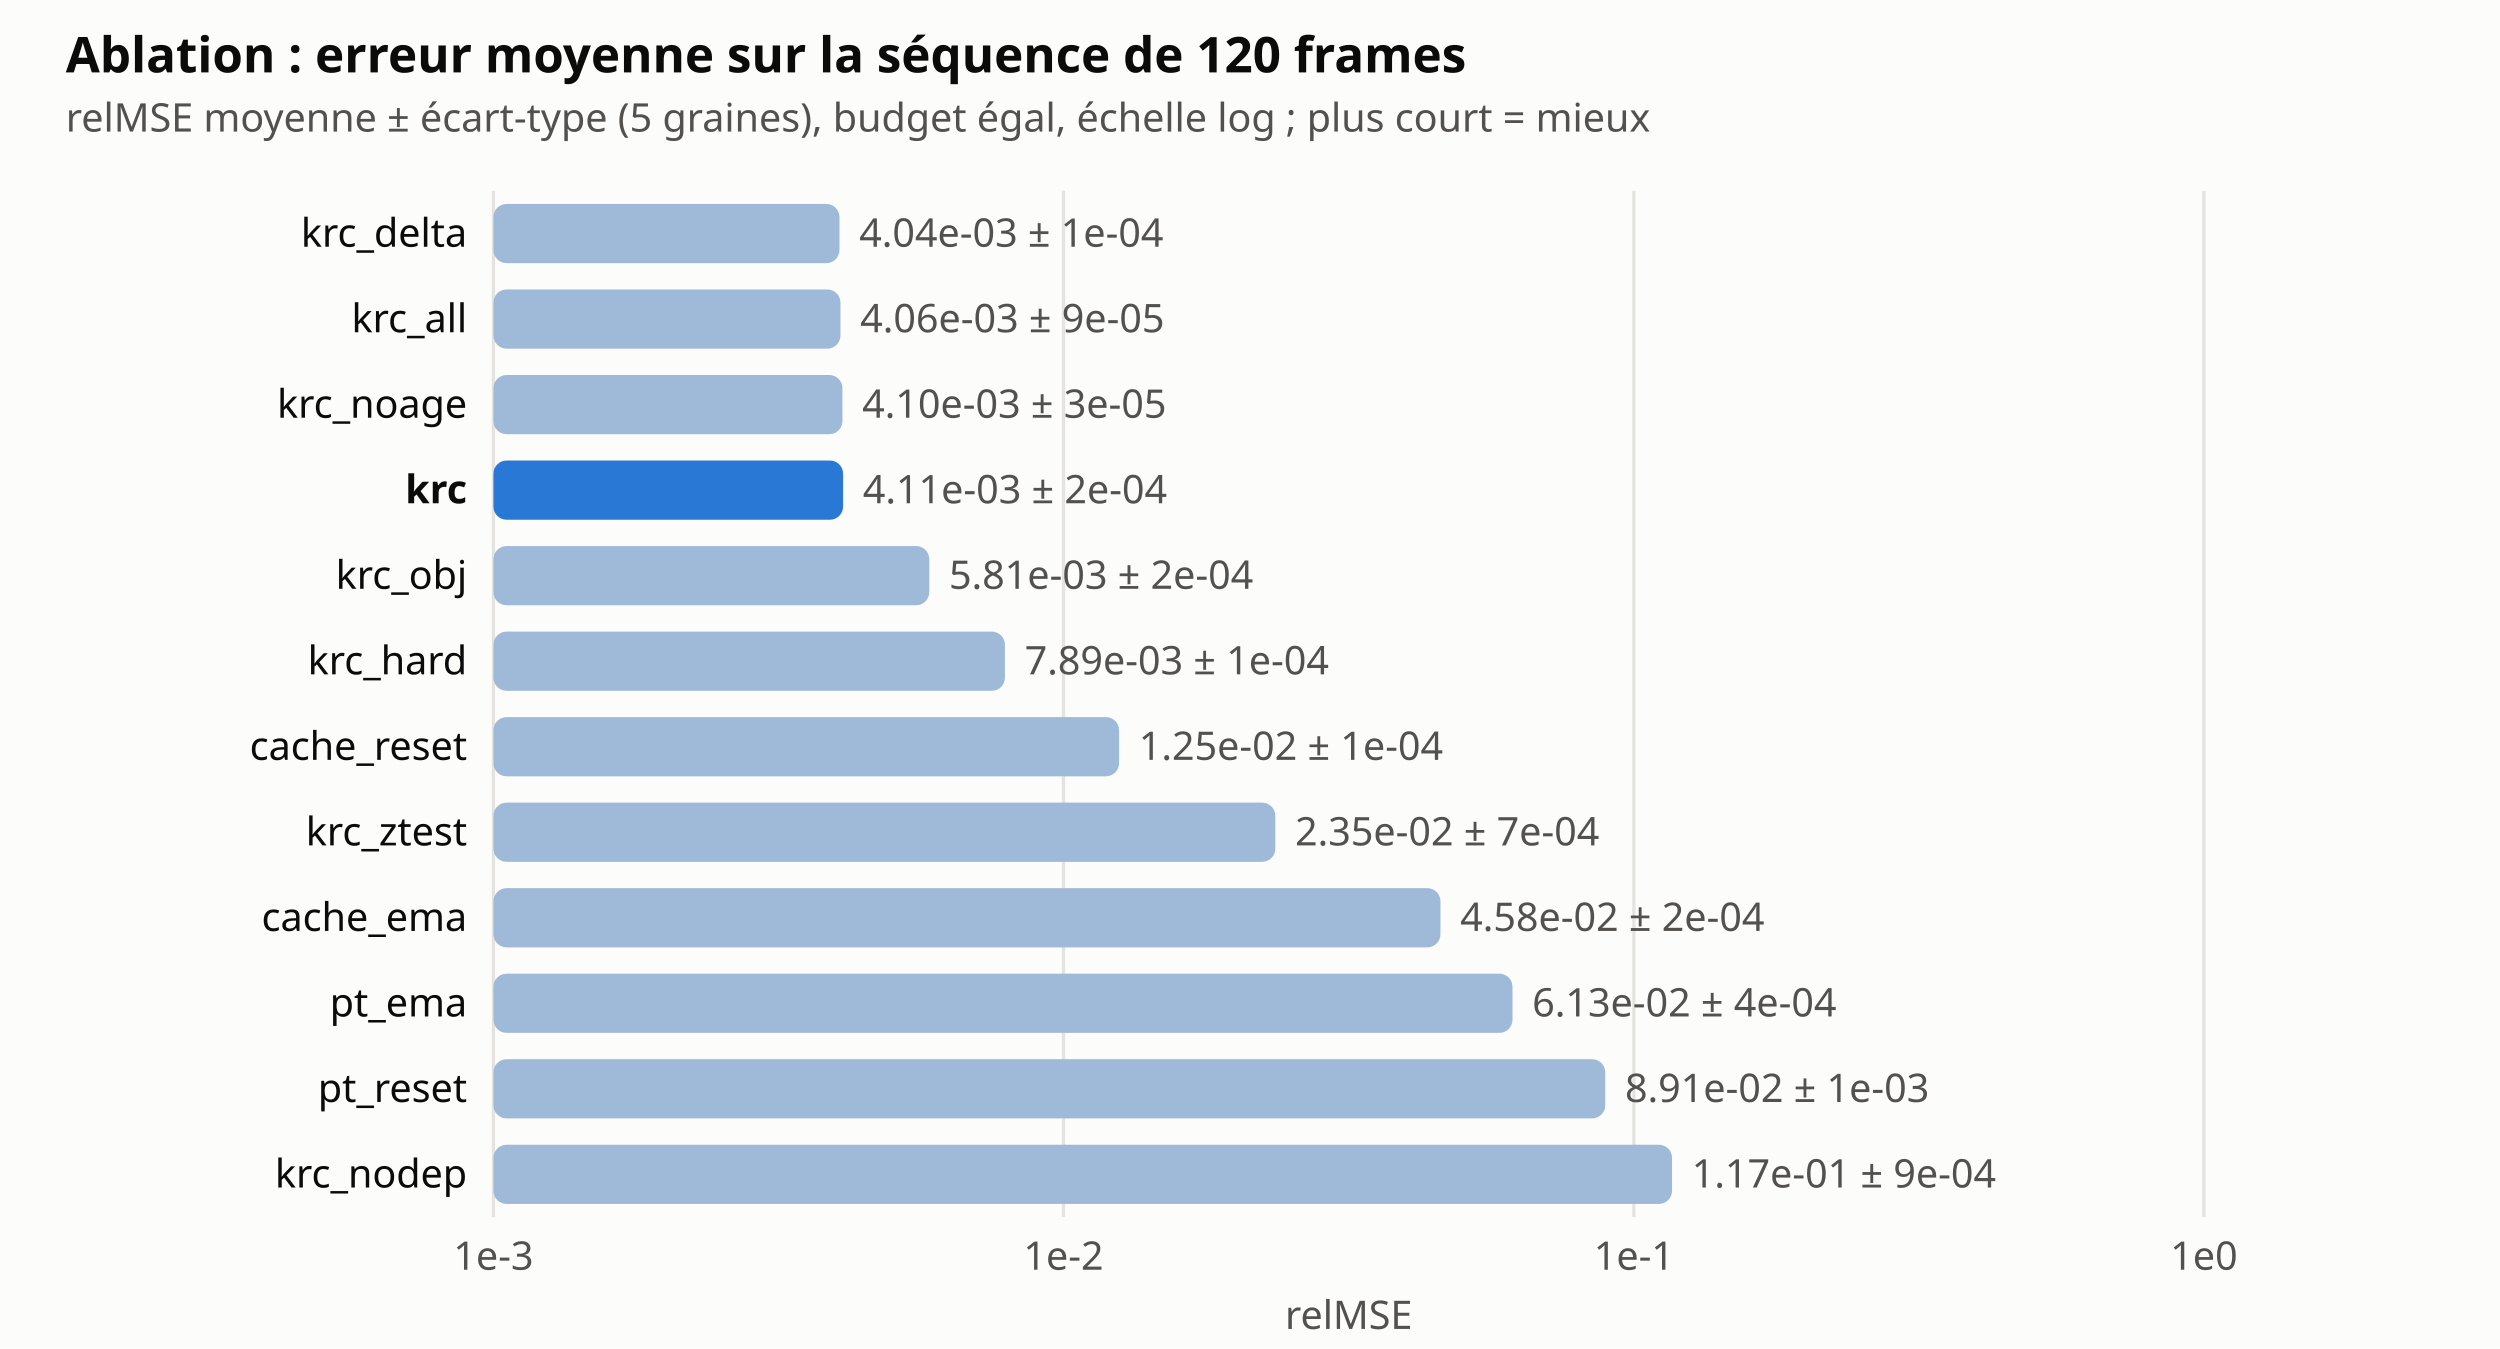
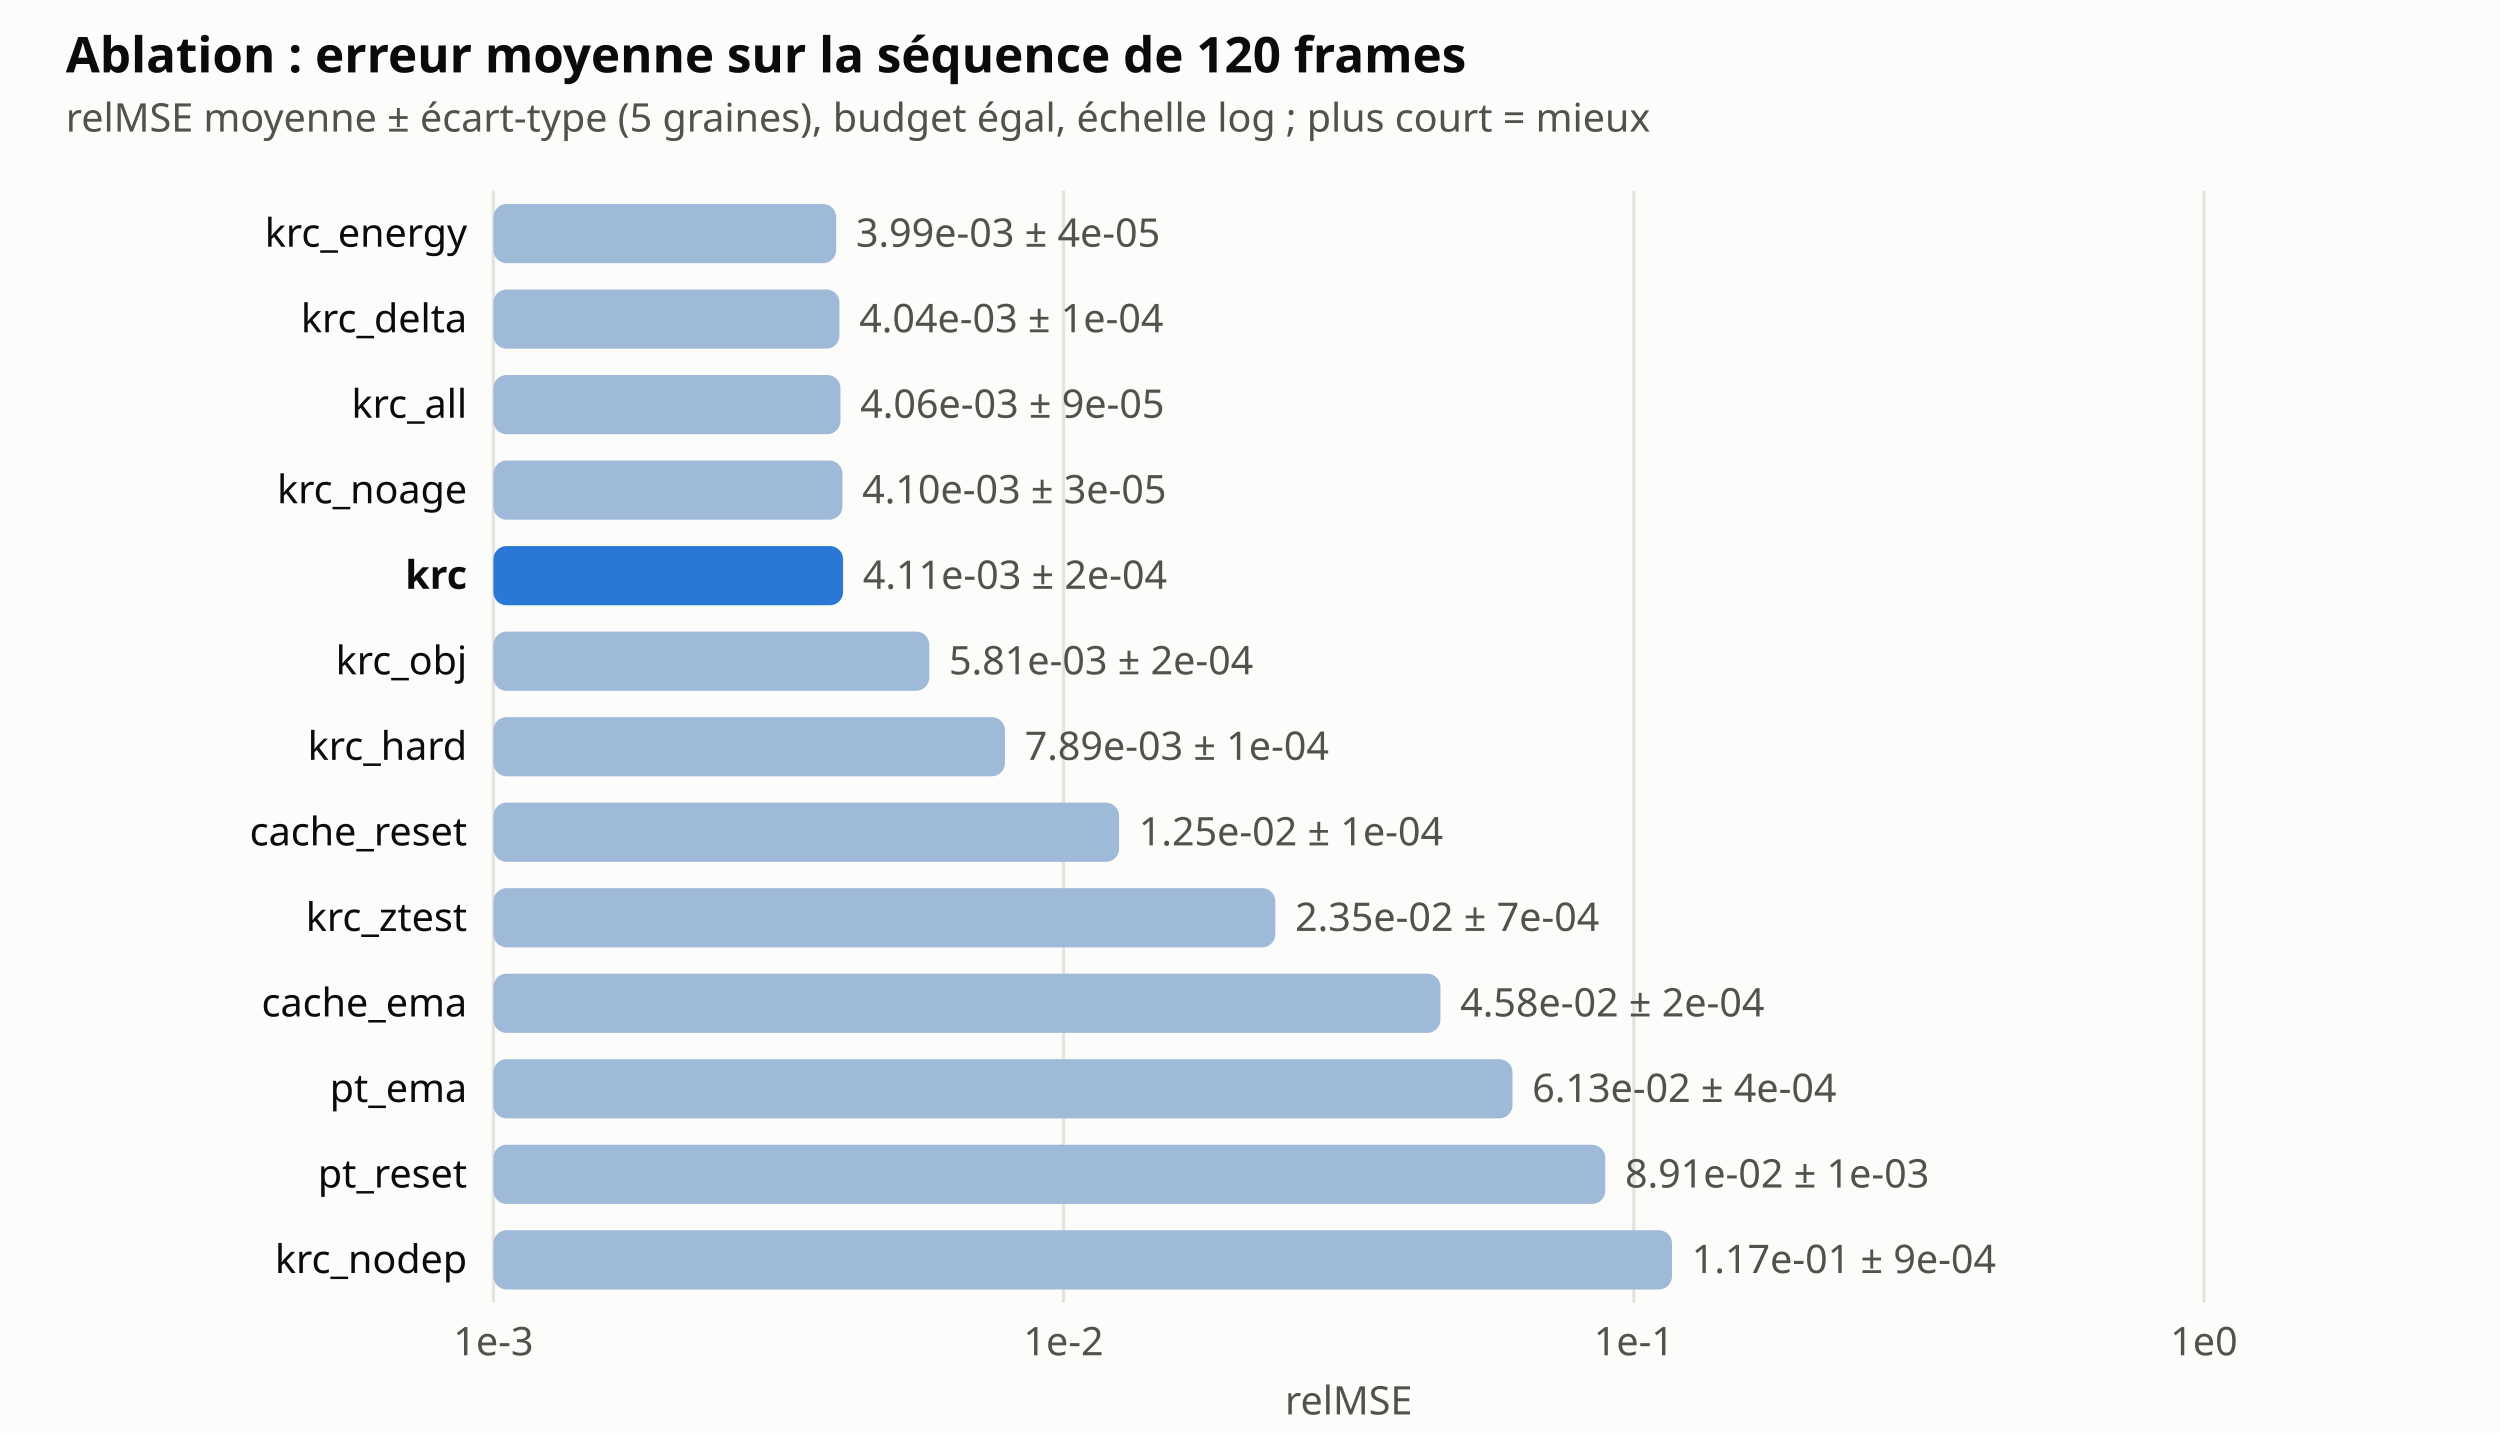
- <svg xmlns="http://www.w3.org/2000/svg" viewBox="0 0 760 410" font-family="system-ui, sans-serif" font-size="12">
-   <rect width="760" height="410" fill="#fcfcfb" />
+ <svg xmlns="http://www.w3.org/2000/svg" viewBox="0 0 760 436" font-family="system-ui, sans-serif" font-size="12">
+   <rect width="760" height="436" fill="#fcfcfb" />
  <text x="20" y="22" font-size="15" font-weight="600" fill="#0b0b0b">Ablation : erreur moyenne sur la séquence de 120 frames</text>
  <text x="20" y="40" fill="#52514e">relMSE moyenne ± écart-type (5 graines), budget égal, échelle log ; plus court = mieux</text>
-   <line x1="150.0" x2="150.0" y1="58" y2="370" stroke="#e4e3df" />
-   <text x="150.0" y="386" text-anchor="middle" fill="#52514e">1e-3</text>
-   <line x1="323.3" x2="323.3" y1="58" y2="370" stroke="#e4e3df" />
-   <text x="323.3" y="386" text-anchor="middle" fill="#52514e">1e-2</text>
-   <line x1="496.7" x2="496.7" y1="58" y2="370" stroke="#e4e3df" />
-   <text x="496.7" y="386" text-anchor="middle" fill="#52514e">1e-1</text>
-   <line x1="670.0" x2="670.0" y1="58" y2="370" stroke="#e4e3df" />
-   <text x="670.0" y="386" text-anchor="middle" fill="#52514e">1e0</text>
-   <text x="142" y="75" text-anchor="end" fill="#0b0b0b" font-weight="400">krc_delta</text>
-   <rect x="150" y="62" width="105.2" height="18" rx="4" fill="#9fb9d9" />
-   <text x="261.2" y="75" fill="#52514e">4.04e-03 ± 1e-04</text>
-   <text x="142" y="101" text-anchor="end" fill="#0b0b0b" font-weight="400">krc_all</text>
-   <rect x="150" y="88" width="105.5" height="18" rx="4" fill="#9fb9d9" />
-   <text x="261.5" y="101" fill="#52514e">4.06e-03 ± 9e-05</text>
-   <text x="142" y="127" text-anchor="end" fill="#0b0b0b" font-weight="400">krc_noage</text>
-   <rect x="150" y="114" width="106.1" height="18" rx="4" fill="#9fb9d9" />
-   <text x="262.1" y="127" fill="#52514e">4.10e-03 ± 3e-05</text>
-   <text x="142" y="153" text-anchor="end" fill="#0b0b0b" font-weight="600">krc</text>
-   <rect x="150" y="140" width="106.3" height="18" rx="4" fill="#2a78d6" />
-   <text x="262.3" y="153" fill="#52514e">4.11e-03 ± 2e-04</text>
-   <text x="142" y="179" text-anchor="end" fill="#0b0b0b" font-weight="400">krc_obj</text>
-   <rect x="150" y="166" width="132.5" height="18" rx="4" fill="#9fb9d9" />
-   <text x="288.5" y="179" fill="#52514e">5.81e-03 ± 2e-04</text>
-   <text x="142" y="205" text-anchor="end" fill="#0b0b0b" font-weight="400">krc_hard</text>
-   <rect x="150" y="192" width="155.5" height="18" rx="4" fill="#9fb9d9" />
-   <text x="311.5" y="205" fill="#52514e">7.89e-03 ± 1e-04</text>
-   <text x="142" y="231" text-anchor="end" fill="#0b0b0b" font-weight="400">cache_reset</text>
-   <rect x="150" y="218" width="190.2" height="18" rx="4" fill="#9fb9d9" />
-   <text x="346.2" y="231" fill="#52514e">1.25e-02 ± 1e-04</text>
-   <text x="142" y="257" text-anchor="end" fill="#0b0b0b" font-weight="400">krc_ztest</text>
-   <rect x="150" y="244" width="237.7" height="18" rx="4" fill="#9fb9d9" />
-   <text x="393.7" y="257" fill="#52514e">2.35e-02 ± 7e-04</text>
-   <text x="142" y="283" text-anchor="end" fill="#0b0b0b" font-weight="400">cache_ema</text>
-   <rect x="150" y="270" width="287.9" height="18" rx="4" fill="#9fb9d9" />
-   <text x="443.9" y="283" fill="#52514e">4.58e-02 ± 2e-04</text>
-   <text x="142" y="309" text-anchor="end" fill="#0b0b0b" font-weight="400">pt_ema</text>
-   <rect x="150" y="296" width="309.8" height="18" rx="4" fill="#9fb9d9" />
-   <text x="465.8" y="309" fill="#52514e">6.13e-02 ± 4e-04</text>
-   <text x="142" y="335" text-anchor="end" fill="#0b0b0b" font-weight="400">pt_reset</text>
-   <rect x="150" y="322" width="338.0" height="18" rx="4" fill="#9fb9d9" />
-   <text x="494.0" y="335" fill="#52514e">8.91e-02 ± 1e-03</text>
-   <text x="142" y="361" text-anchor="end" fill="#0b0b0b" font-weight="400">krc_nodep</text>
-   <rect x="150" y="348" width="358.3" height="18" rx="4" fill="#9fb9d9" />
-   <text x="514.3" y="361" fill="#52514e">1.17e-01 ± 9e-04</text>
-   <text x="410.0" y="404" text-anchor="middle" fill="#52514e">relMSE</text>
+   <line x1="150.0" x2="150.0" y1="58" y2="396" stroke="#e4e3df" />
+   <text x="150.0" y="412" text-anchor="middle" fill="#52514e">1e-3</text>
+   <line x1="323.3" x2="323.3" y1="58" y2="396" stroke="#e4e3df" />
+   <text x="323.3" y="412" text-anchor="middle" fill="#52514e">1e-2</text>
+   <line x1="496.7" x2="496.7" y1="58" y2="396" stroke="#e4e3df" />
+   <text x="496.7" y="412" text-anchor="middle" fill="#52514e">1e-1</text>
+   <line x1="670.0" x2="670.0" y1="58" y2="396" stroke="#e4e3df" />
+   <text x="670.0" y="412" text-anchor="middle" fill="#52514e">1e0</text>
+   <text x="142" y="75" text-anchor="end" fill="#0b0b0b" font-weight="400">krc_energy</text>
+   <rect x="150" y="62" width="104.2" height="18" rx="4" fill="#9fb9d9" />
+   <text x="260.2" y="75" fill="#52514e">3.99e-03 ± 4e-05</text>
+   <text x="142" y="101" text-anchor="end" fill="#0b0b0b" font-weight="400">krc_delta</text>
+   <rect x="150" y="88" width="105.2" height="18" rx="4" fill="#9fb9d9" />
+   <text x="261.2" y="101" fill="#52514e">4.04e-03 ± 1e-04</text>
+   <text x="142" y="127" text-anchor="end" fill="#0b0b0b" font-weight="400">krc_all</text>
+   <rect x="150" y="114" width="105.5" height="18" rx="4" fill="#9fb9d9" />
+   <text x="261.5" y="127" fill="#52514e">4.06e-03 ± 9e-05</text>
+   <text x="142" y="153" text-anchor="end" fill="#0b0b0b" font-weight="400">krc_noage</text>
+   <rect x="150" y="140" width="106.1" height="18" rx="4" fill="#9fb9d9" />
+   <text x="262.1" y="153" fill="#52514e">4.10e-03 ± 3e-05</text>
+   <text x="142" y="179" text-anchor="end" fill="#0b0b0b" font-weight="600">krc</text>
+   <rect x="150" y="166" width="106.3" height="18" rx="4" fill="#2a78d6" />
+   <text x="262.3" y="179" fill="#52514e">4.11e-03 ± 2e-04</text>
+   <text x="142" y="205" text-anchor="end" fill="#0b0b0b" font-weight="400">krc_obj</text>
+   <rect x="150" y="192" width="132.5" height="18" rx="4" fill="#9fb9d9" />
+   <text x="288.5" y="205" fill="#52514e">5.81e-03 ± 2e-04</text>
+   <text x="142" y="231" text-anchor="end" fill="#0b0b0b" font-weight="400">krc_hard</text>
+   <rect x="150" y="218" width="155.5" height="18" rx="4" fill="#9fb9d9" />
+   <text x="311.5" y="231" fill="#52514e">7.89e-03 ± 1e-04</text>
+   <text x="142" y="257" text-anchor="end" fill="#0b0b0b" font-weight="400">cache_reset</text>
+   <rect x="150" y="244" width="190.2" height="18" rx="4" fill="#9fb9d9" />
+   <text x="346.2" y="257" fill="#52514e">1.25e-02 ± 1e-04</text>
+   <text x="142" y="283" text-anchor="end" fill="#0b0b0b" font-weight="400">krc_ztest</text>
+   <rect x="150" y="270" width="237.7" height="18" rx="4" fill="#9fb9d9" />
+   <text x="393.7" y="283" fill="#52514e">2.35e-02 ± 7e-04</text>
+   <text x="142" y="309" text-anchor="end" fill="#0b0b0b" font-weight="400">cache_ema</text>
+   <rect x="150" y="296" width="287.9" height="18" rx="4" fill="#9fb9d9" />
+   <text x="443.9" y="309" fill="#52514e">4.58e-02 ± 2e-04</text>
+   <text x="142" y="335" text-anchor="end" fill="#0b0b0b" font-weight="400">pt_ema</text>
+   <rect x="150" y="322" width="309.8" height="18" rx="4" fill="#9fb9d9" />
+   <text x="465.8" y="335" fill="#52514e">6.13e-02 ± 4e-04</text>
+   <text x="142" y="361" text-anchor="end" fill="#0b0b0b" font-weight="400">pt_reset</text>
+   <rect x="150" y="348" width="338.0" height="18" rx="4" fill="#9fb9d9" />
+   <text x="494.0" y="361" fill="#52514e">8.91e-02 ± 1e-03</text>
+   <text x="142" y="387" text-anchor="end" fill="#0b0b0b" font-weight="400">krc_nodep</text>
+   <rect x="150" y="374" width="358.3" height="18" rx="4" fill="#9fb9d9" />
+   <text x="514.3" y="387" fill="#52514e">1.17e-01 ± 9e-04</text>
+   <text x="410.0" y="430" text-anchor="middle" fill="#52514e">relMSE</text>
</svg>
